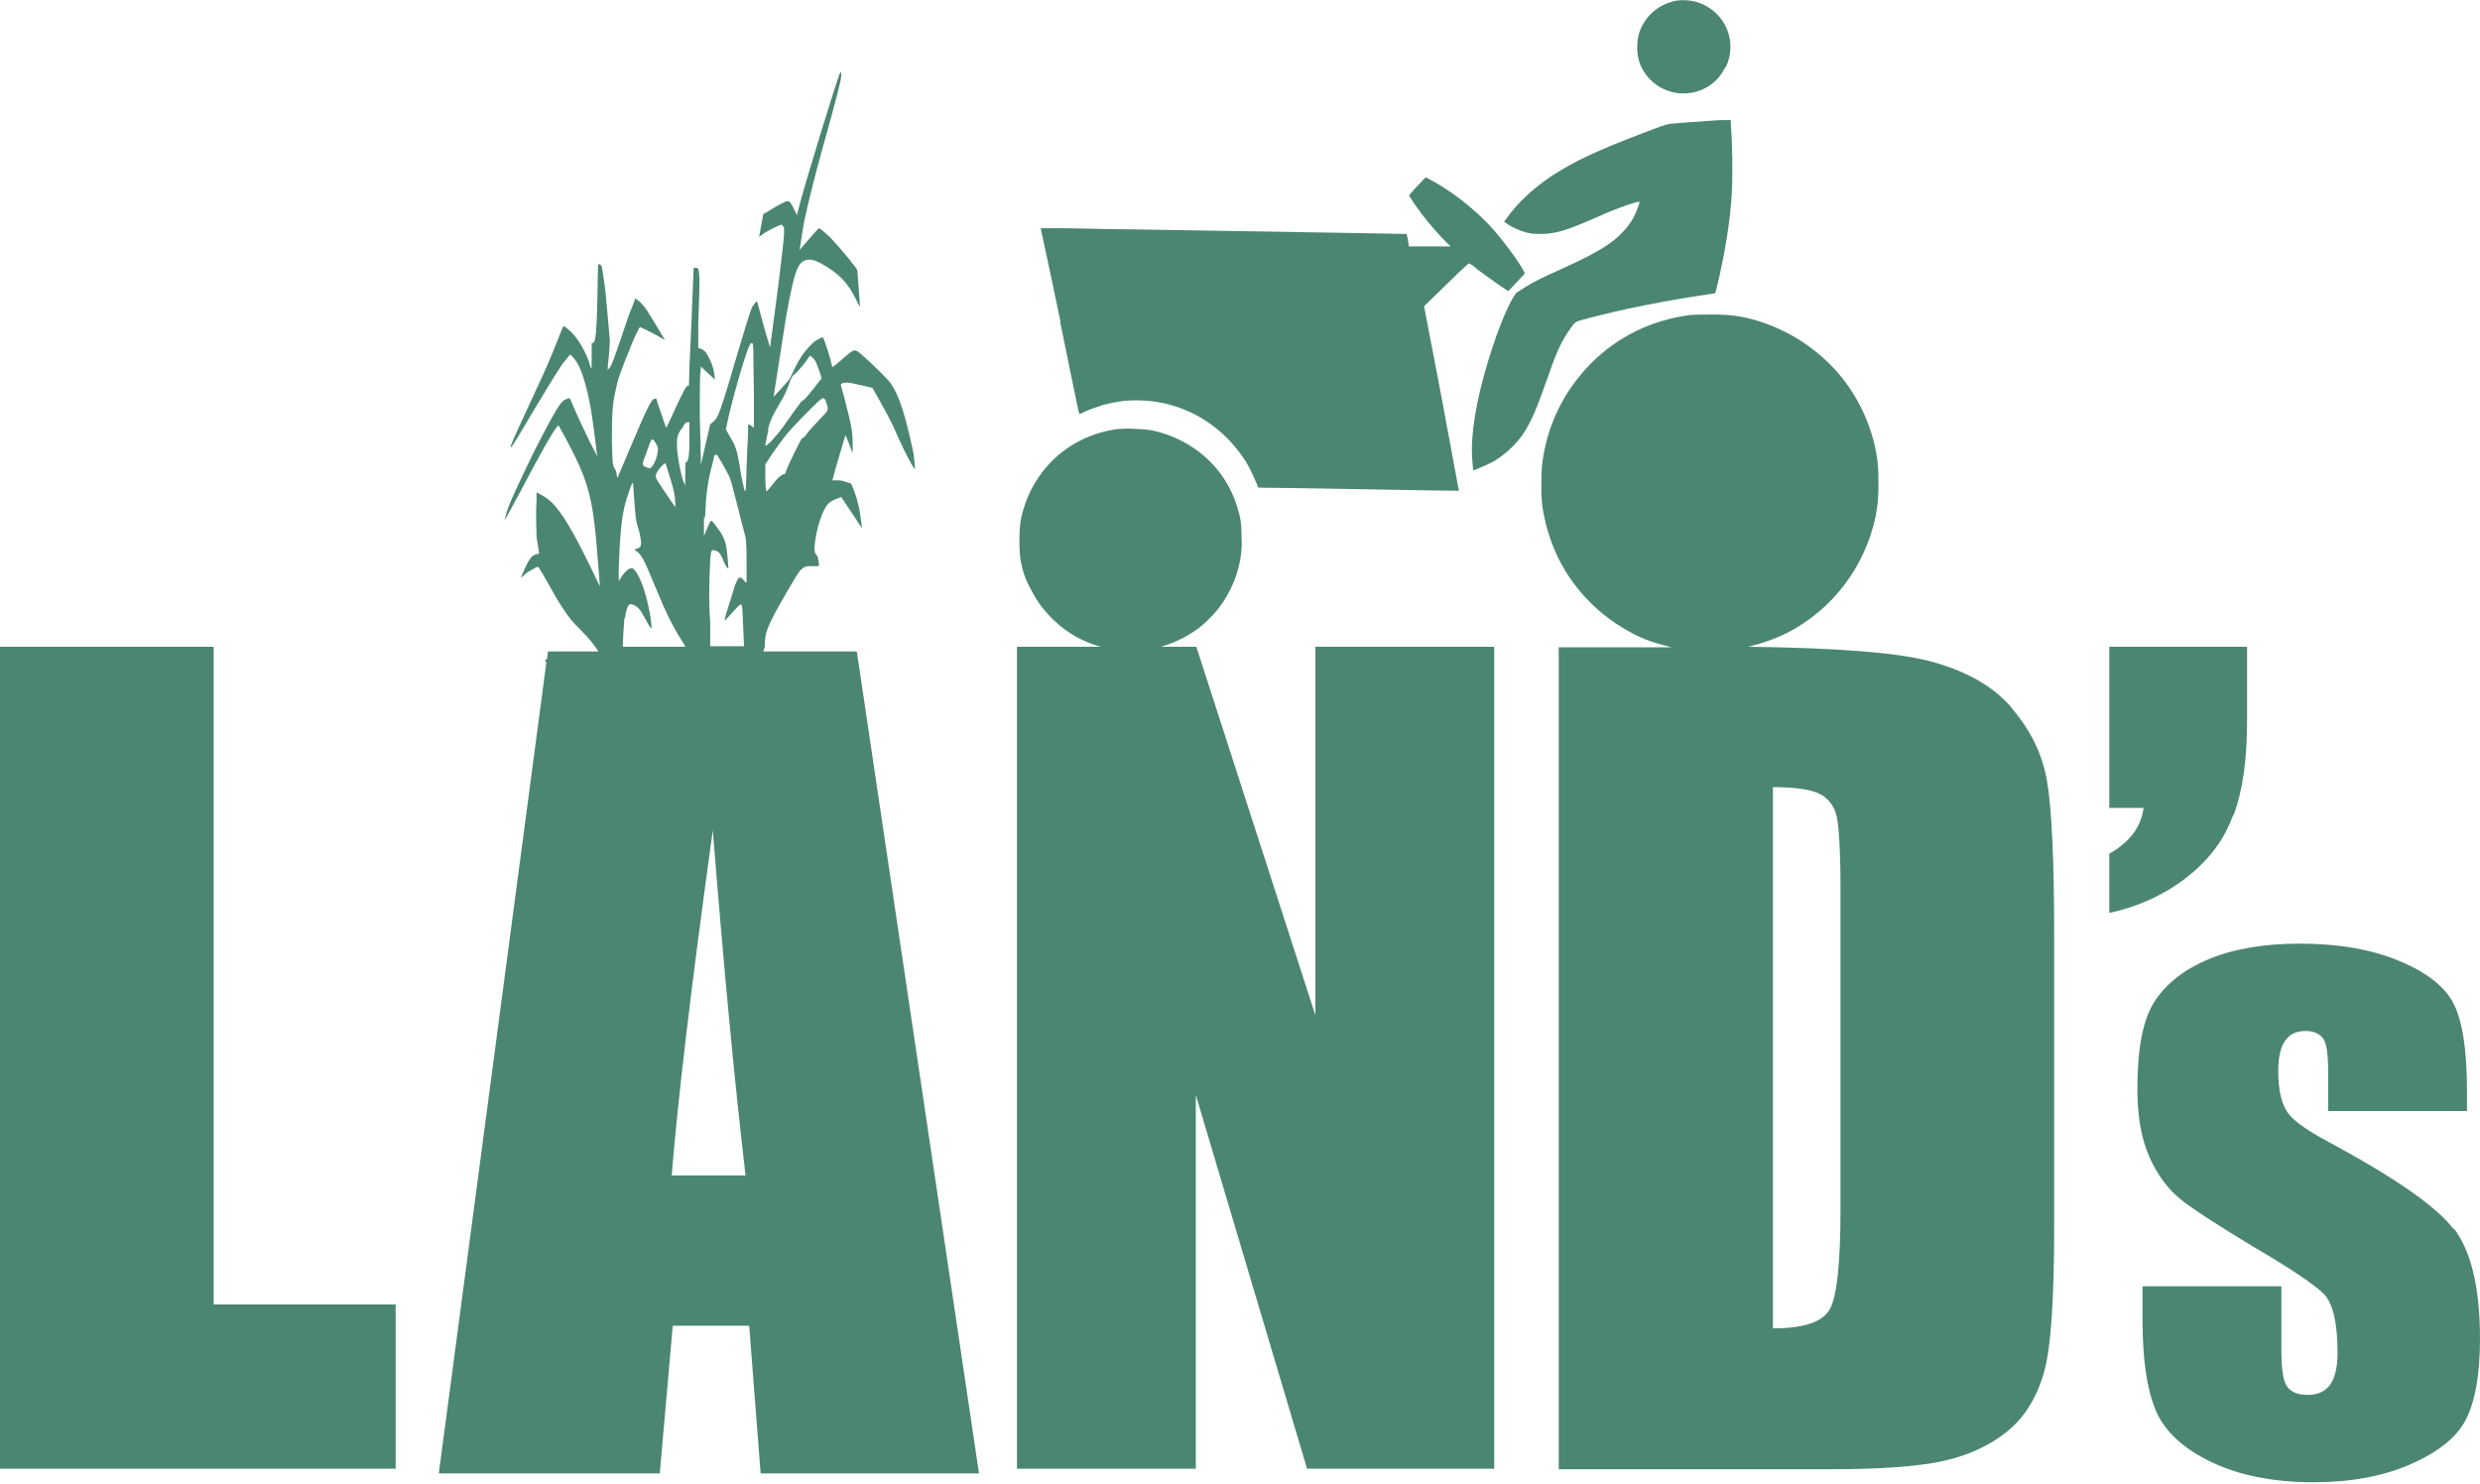
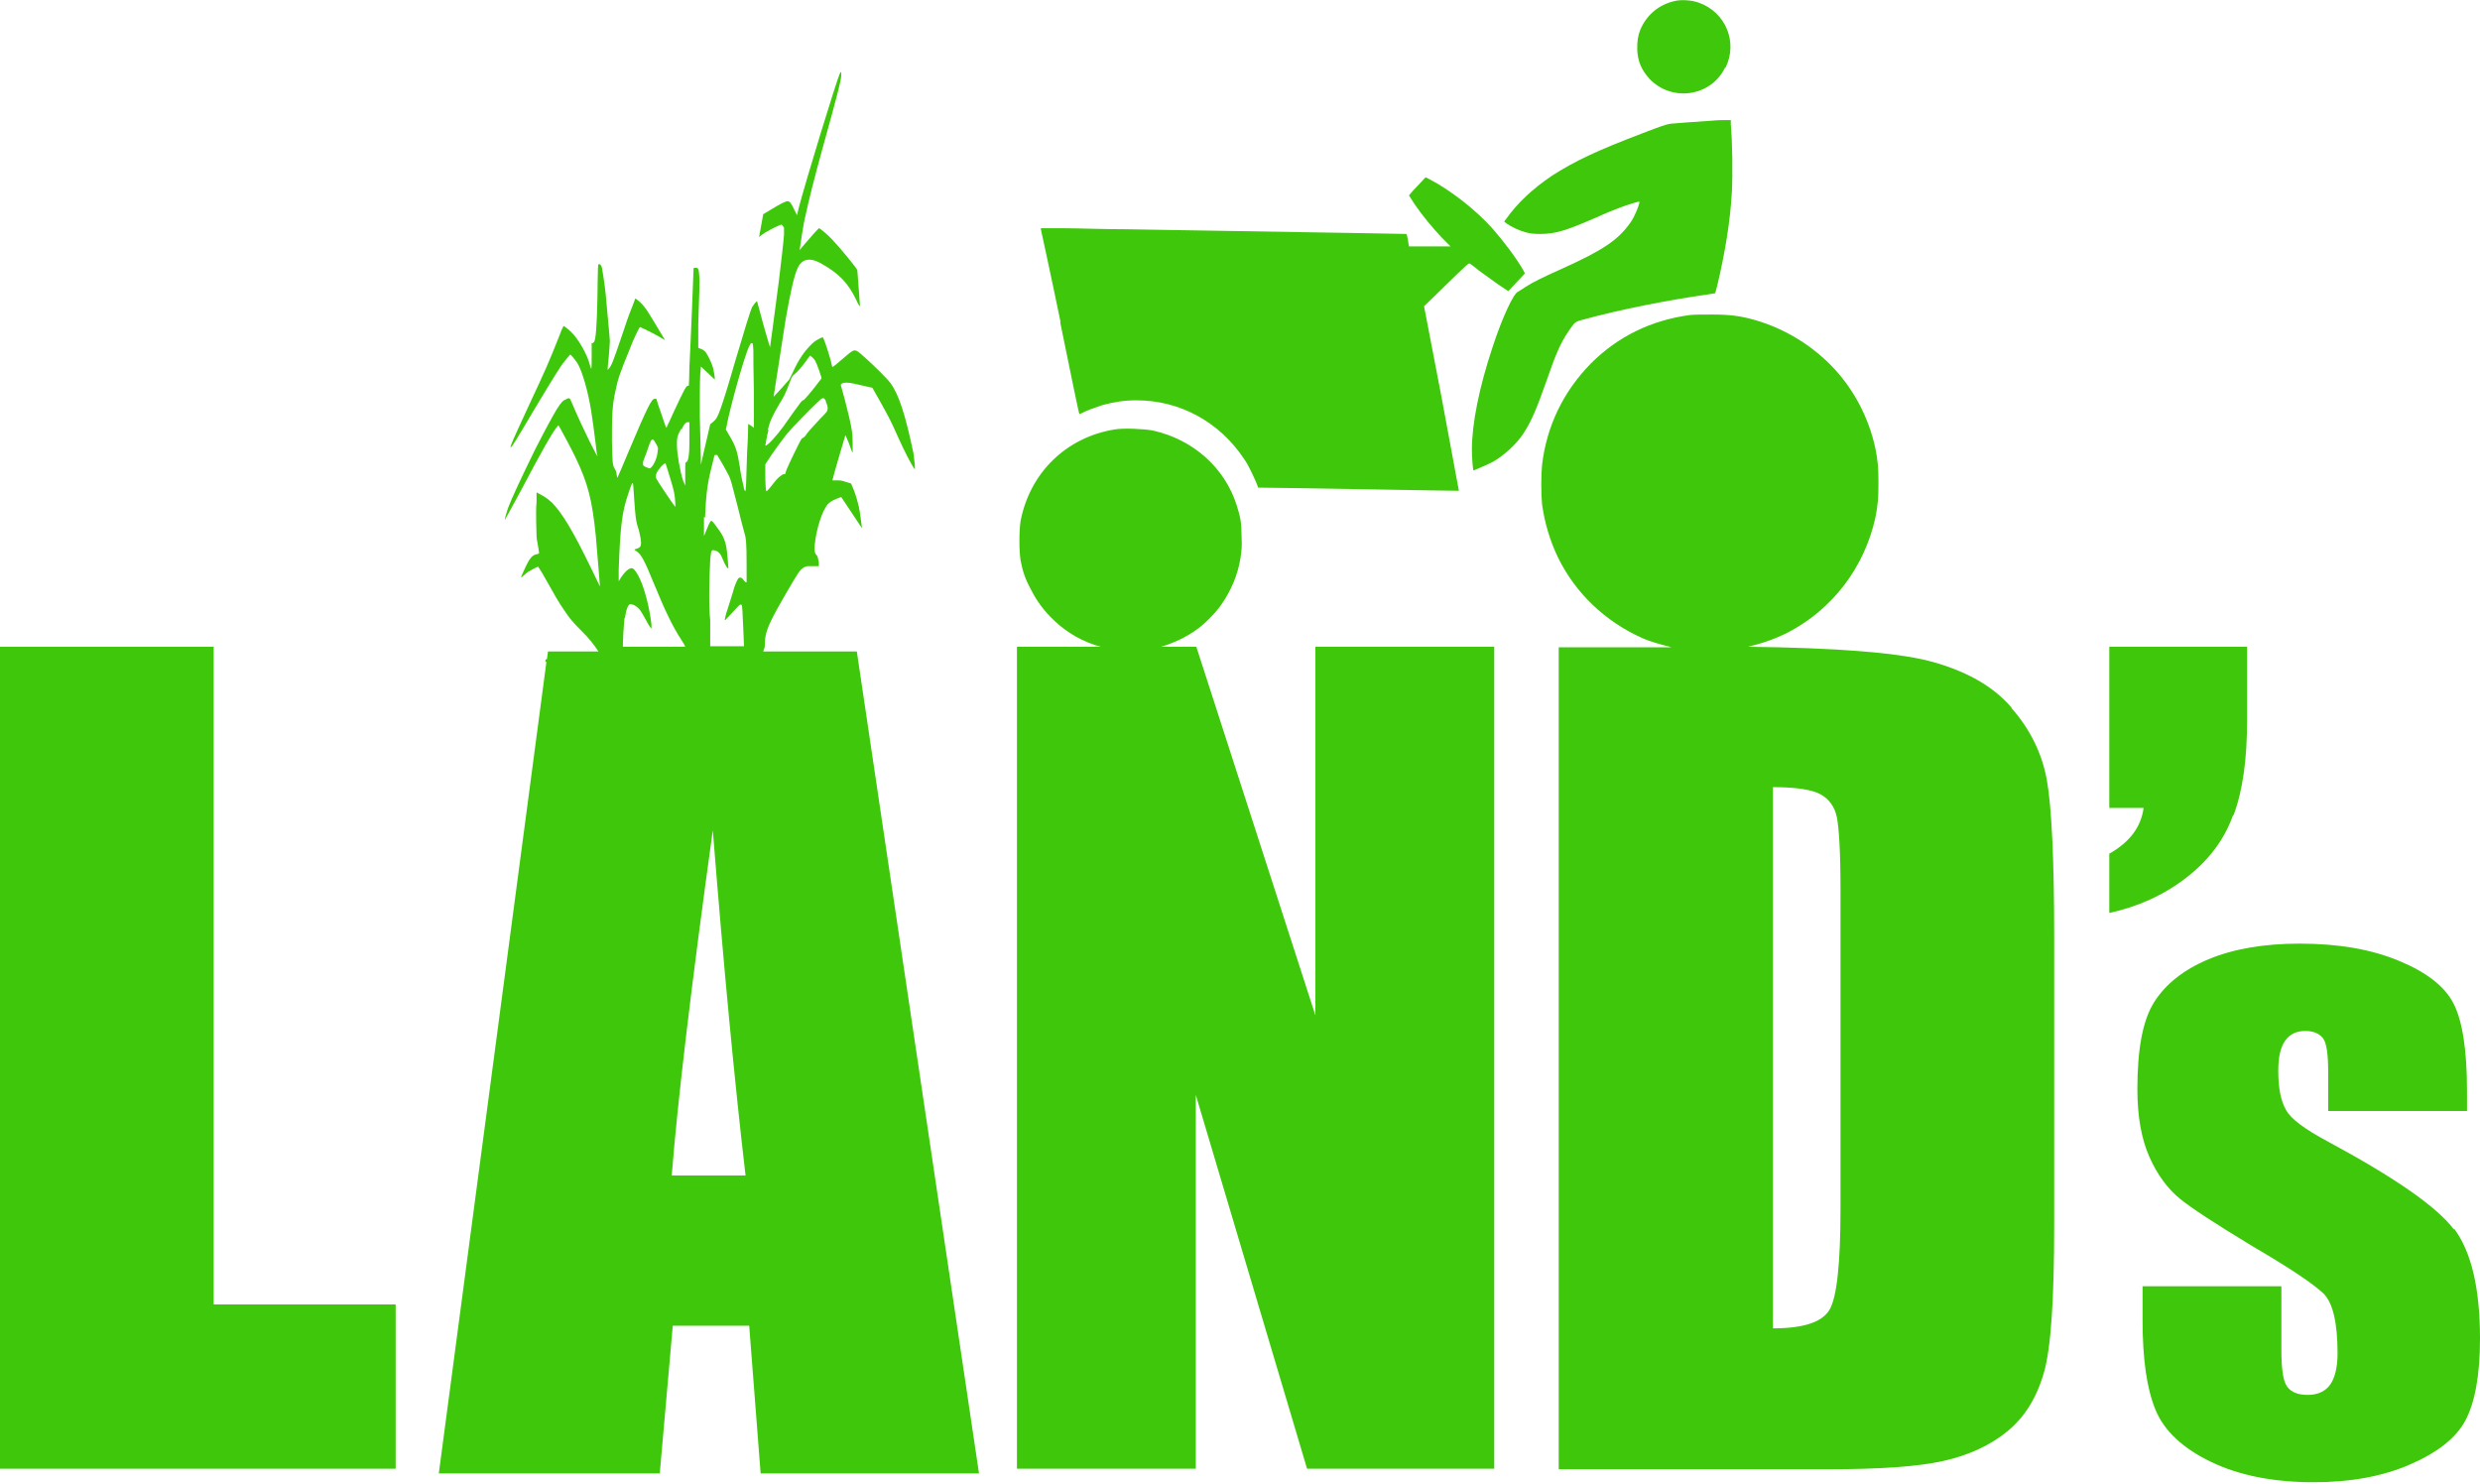
<svg xmlns="http://www.w3.org/2000/svg" id="_イヤー_2" viewBox="0 0 47.7 28.53">
  <defs>
-     <style>.cls-1{fill:#4B8673;}</style>
+     <style>.cls-1{fill:#3EC70B;}</style>
  </defs>
  <g id="_イヤー_1-2">
    <g>
      <polygon class="cls-1" points="4.11 12.44 0 12.44 0 28.25 7.61 28.25 7.61 25.09 4.11 25.09 4.11 12.44" />
      <path class="cls-1" d="M14.71,12.44v-.03c0-.17,.03-.29,.14-.51,.08-.17,.47-.84,.52-.9,.04-.06,.1-.1,.16-.11,.02,0,.08,0,.13,0h.09v-.07c-.02-.1-.02-.12-.05-.15-.03-.03-.04-.08-.03-.19,.03-.3,.14-.65,.25-.78,.05-.05,.08-.07,.18-.11l.08-.03,.2,.3c.11,.17,.2,.3,.2,.3,0,0-.04-.32-.06-.41-.03-.12-.05-.2-.1-.33l-.05-.12-.1-.03c-.08-.03-.11-.03-.18-.03-.04,0-.08,0-.08,0,0-.02,.22-.78,.25-.87,0,0,.03,.06,.07,.16,.03,.09,.06,.17,.07,.18,0,0,0-.07,0-.17,0-.26-.03-.37-.15-.85l-.08-.29,.02-.02s.02-.02,.09-.02c.07,0,.16,.02,.37,.07l.13,.03,.13,.23c.14,.25,.23,.41,.36,.71,.12,.27,.26,.54,.32,.62,.02,.03,0-.15-.02-.3-.16-.76-.28-1.12-.44-1.35-.06-.08-.3-.32-.49-.49-.22-.19-.18-.19-.43,.02-.1,.09-.19,.16-.2,.16,0,0,0-.01-.01-.03-.03-.16-.15-.51-.17-.54,0,0-.04,0-.08,.03-.06,.03-.09,.05-.15,.11-.14,.14-.24,.29-.35,.53l-.07,.14-.15,.17c-.08,.09-.15,.16-.15,.16,0,0,.18-1.17,.23-1.48,.09-.52,.17-.88,.24-1.01,.08-.16,.23-.19,.43-.08,.36,.2,.53,.38,.69,.71,.03,.07,.06,.12,.07,.12,0,0,0,0,0-.02,0-.03-.05-.65-.05-.67,0-.03-.31-.41-.5-.61-.09-.09-.23-.21-.24-.2,0,0-.09,.09-.19,.21-.1,.11-.18,.21-.18,.21,0,0,.07-.5,.11-.65,.06-.28,.17-.73,.34-1.34,.3-1.08,.34-1.25,.35-1.36,0-.08,0-.09-.02-.06-.06,.11-.68,2.14-.8,2.61l-.03,.13-.05-.1c-.06-.13-.09-.17-.13-.17s-.14,.05-.32,.16l-.15,.09-.08,.44s.02-.02,.05-.04c.03-.02,.08-.06,.11-.07,.06-.04,.25-.13,.27-.13,0,0,.02,.01,.03,.03l.02,.03v.13c-.01,.15-.05,.48-.1,.9-.09,.7-.17,1.28-.17,1.27,0,0-.13-.43-.19-.67l-.06-.22-.04,.04s-.04,.06-.05,.07c-.04,.08-.14,.41-.33,1.05-.15,.52-.22,.74-.28,.91-.06,.17-.09,.21-.15,.26l-.05,.04-.09,.39-.09,.39v-.13c0-.07-.01-.42-.02-.79,0-.64,0-.8,.02-.94v-.03l.14,.13c.07,.07,.13,.12,.13,.12,0-.04-.02-.17-.04-.24-.03-.1-.11-.26-.15-.3-.02-.02-.05-.04-.08-.05l-.05-.02v-.12c0-.06,0-.21,0-.33,.02-.61,.03-.82,.02-.93-.01-.14-.02-.16-.07-.16-.03,0-.04,0-.04,.02,0,.02-.05,1.32-.08,1.89,0,.17-.01,.33-.01,.34,0,.02,0,.02-.02,.02-.03,0-.07,.07-.27,.5-.06,.14-.12,.26-.13,.28,0,.02-.02,.03-.02,.02,0,0-.05-.13-.09-.26-.05-.14-.09-.26-.09-.27,0-.02-.01-.02-.04-.02-.06,.01-.13,.14-.51,1.04-.1,.24-.19,.45-.2,.47,0,.02-.01,.01-.02-.05,0-.05-.02-.09-.04-.12-.04-.07-.04-.12-.05-.52,0-.45,0-.68,.07-.98,.04-.21,.09-.35,.27-.79,.05-.14,.18-.42,.2-.43,0,0,.18,.08,.34,.17,.08,.05,.14,.08,.14,.08,0,0-.28-.47-.34-.56-.06-.09-.13-.17-.19-.21l-.04-.03-.06,.16c-.09,.22-.1,.27-.21,.59-.16,.47-.19,.55-.24,.6-.03,.04-.03,.06,0-.24,.01-.13,.02-.26,.02-.29,0-.05-.05-.55-.08-.9-.02-.2-.06-.44-.07-.5-.01-.05-.03-.08-.06-.08-.02,0-.02-.01-.03,.69-.01,.48-.03,.75-.06,.8,0,.01-.02,.02-.03,.03h-.02v.25c0,.15,0,.24-.01,.24,0,0-.02-.04-.03-.09-.05-.19-.22-.49-.36-.62-.04-.04-.13-.11-.14-.11,0,0-.04,.07-.07,.16-.22,.56-.3,.73-.58,1.33-.2,.43-.28,.61-.32,.7-.01,.03-.03,.07-.04,.1-.01,.03-.02,.04,0,.04,.02-.01,.09-.12,.45-.73,.36-.6,.51-.84,.57-.91,.05-.06,.11-.14,.12-.14,.01,0,.12,.13,.15,.19,.09,.17,.19,.52,.25,.89,.02,.12,.06,.41,.09,.66,.01,.1,.02,.19,.03,.2,.04,.12-.28-.51-.49-1.01-.02-.05-.04-.09-.05-.09,0,0-.04,0-.06,.02-.06,.02-.09,.05-.18,.19-.09,.15-.21,.37-.42,.78-.25,.51-.46,.96-.51,1.1-.03,.08-.08,.25-.07,.25,0,0,.13-.23,.28-.51,.48-.91,.62-1.14,.7-1.25l.05-.06,.02,.03c.03,.05,.25,.46,.31,.59,.24,.5,.32,.82,.39,1.51,.03,.33,.08,.98,.08,.97,0,0-.08-.16-.17-.35-.35-.72-.55-1.05-.75-1.26-.07-.06-.1-.09-.19-.14l-.11-.06v.19c-.02,.21,0,.52,0,.65,0,.05,.02,.14,.03,.2,.01,.06,.02,.12,.02,.13,0,0-.02,.02-.05,.02-.09,.02-.14,.08-.25,.33-.03,.06-.05,.12-.05,.12s.02-.01,.04-.03c.02-.02,.06-.05,.08-.07,.05-.03,.19-.11,.21-.11,0,0,.07,.1,.14,.23,.19,.34,.26,.46,.35,.59,.11,.17,.18,.25,.34,.41,.16,.16,.23,.25,.33,.4h-.97l-.02,.15h-.02s-.01,.02-.01,.03v.02h.02l-2.07,15.61h4.25l.25-2.84h1.47l.22,2.84h4.2l-2.35-15.81h-1.8Zm1.17-4.72c.04,.08,.05,.13,.03,.18,0,.02-.07,.09-.14,.16-.16,.17-.24,.26-.27,.31-.01,.02-.04,.04-.05,.05-.02,0-.04,.03-.05,.05-.04,.07-.23,.46-.27,.56l-.03,.09h-.03s-.08,.03-.18,.16c-.1,.13-.14,.17-.15,.17-.01-.01-.02-.13-.02-.32v-.2l.04-.06c.1-.16,.3-.43,.38-.53,.11-.13,.45-.48,.58-.6,.11-.1,.12-.11,.17-.02Zm-1.11,.54c.04-.16,.08-.25,.22-.49,.1-.16,.12-.21,.19-.39,.05-.14,.06-.15,.1-.18,.06-.05,.14-.14,.22-.25,.04-.06,.08-.11,.08-.11,0,0,.02,.01,.04,.03,.02,.02,.05,.05,.06,.07,.03,.05,.13,.33,.12,.34-.22,.29-.32,.4-.35,.42-.02,0-.04,.03-.05,.04-.07,.09-.24,.33-.33,.46-.13,.18-.32,.39-.35,.37,0,0,.03-.18,.06-.3Zm-.79-.09c.07-.36,.34-1.33,.43-1.51,.03-.06,.03-.06,.05-.06,.02,0,.02,0,.03,.13,0,.07,0,.43,.01,.81v.69l-.05-.04s-.06-.04-.06-.03c0,0,0,.24-.02,.53-.02,.64-.02,.76-.04,.76,0,0-.01-.02-.02-.05,0-.02-.02-.09-.03-.14-.01-.05-.04-.18-.05-.28-.05-.31-.08-.4-.2-.6l-.07-.12,.02-.08Zm-.42,1.79c.02-.43,.04-.64,.13-.99,.03-.11,.05-.21,.05-.21,0,0,.01-.01,.03-.01,.02,0,.03,0,.04,.03,.07,.11,.18,.31,.21,.37,.04,.09,.05,.13,.17,.6,.05,.2,.1,.41,.12,.47,.04,.13,.05,.2,.05,.64v.34h-.02s-.04-.04-.05-.06c-.03-.03-.04-.03-.06-.03-.02,0-.03,.01-.06,.07-.02,.04-.05,.12-.07,.2-.02,.07-.07,.22-.1,.32-.04,.11-.06,.21-.06,.22,0,.02,0,.02,.13-.12,.07-.08,.14-.15,.15-.16,.05-.03,.05-.01,.06,.11,.01,.24,.03,.6,.03,.68h-.65v-.12c0-.16,0-.22,0-.38-.03-.27-.02-.76,0-1.16,.02-.2,.02-.2,.1-.18,.06,.02,.1,.06,.13,.14,.06,.15,.11,.22,.12,.2,0,0-.02-.31-.04-.41-.02-.1-.05-.19-.11-.28-.06-.09-.15-.21-.17-.22-.02-.01-.04,.02-.1,.17l-.05,.12v-.06s0-.17,0-.31Zm-.45-1.7c.05-.11,.08-.14,.12-.14,.02,0,.03,0,.03,0,0,0,0,.06,0,.12,0,.06,0,.19,0,.28,0,.23-.02,.35-.06,.37-.02,0-.02,.02-.02,.19,0,.1,0,.2,0,.22v.04l-.04-.09c-.06-.18-.12-.53-.12-.69,0-.13,0-.17,.08-.31Zm-.39,.71s.06-.06,.08-.06c0,0,.01,.03,.02,.06,.01,.04,.05,.15,.08,.26,.06,.2,.08,.27,.09,.46,0,.07,0,.07,0,.06-.04-.04-.36-.52-.37-.55-.02-.06,.01-.13,.1-.23Zm-.33-.15s.05-.12,.07-.19c.06-.17,.07-.19,.11-.17,0,0,.03,.04,.05,.08,.04,.07,.04,.07,.03,.14-.01,.13-.08,.29-.15,.33-.01,0-.1-.03-.12-.05-.02-.02-.02-.07,.01-.14Zm-.37,3.07c.02-.16,.06-.26,.1-.27,.04,0,.1,.02,.16,.08,.04,.04,.07,.09,.13,.2,.04,.08,.09,.16,.1,.17l.02,.02v-.08c-.03-.27-.12-.66-.22-.87-.05-.11-.11-.2-.15-.21-.05-.01-.13,.05-.21,.17l-.05,.08v-.22c.03-.82,.06-1.11,.19-1.48,.07-.21,.08-.23,.09-.14,0,.02,.01,.16,.02,.29,.02,.28,.03,.38,.06,.48,.04,.11,.07,.27,.07,.33,0,.07-.02,.09-.07,.11-.07,.02-.07,.02-.02,.05,.1,.07,.15,.17,.34,.63,.22,.54,.36,.82,.52,1.07,.04,.06,.07,.11,.08,.14h-1.2c0-.13,.02-.46,.03-.55Zm.9,10.72c.11-1.4,.37-3.61,.79-6.64,.21,2.64,.42,4.85,.63,6.64h-1.42Z" />
      <path class="cls-1" d="M25.31,19.56l-2.3-7.12h-.68c.24-.07,.48-.18,.7-.34,.14-.1,.36-.32,.46-.47,.19-.27,.32-.58,.37-.9,.02-.15,.03-.2,.02-.41,0-.26-.02-.37-.09-.59-.23-.74-.85-1.28-1.62-1.45-.16-.03-.56-.05-.73-.02-.93,.15-1.63,.83-1.81,1.76-.03,.19-.03,.57,0,.76,.04,.21,.09,.36,.2,.56,.11,.22,.25,.41,.44,.59,.26,.25,.57,.42,.9,.51h-1.61v15.81h3.44v-7.19l2.14,7.19h3.6V12.44h-3.44v7.12Z" />
      <path class="cls-1" d="M38.69,13.61c-.36-.42-.9-.72-1.6-.9-.63-.16-1.79-.25-3.47-.27,.26-.06,.52-.15,.76-.27,.87-.45,1.48-1.26,1.69-2.21,.05-.25,.06-.38,.06-.67s-.01-.42-.06-.67c-.13-.6-.43-1.17-.87-1.61-.4-.4-.89-.69-1.43-.85-.28-.08-.48-.11-.83-.11-.21,0-.35,0-.44,.01-.74,.1-1.38,.41-1.9,.93-.53,.54-.85,1.2-.94,1.95-.02,.19-.02,.57,0,.76,.05,.36,.15,.69,.3,1.01,.34,.7,.91,1.24,1.62,1.56,.18,.08,.38,.13,.57,.18h-2.17v15.81h5.19c.98,0,1.72-.05,2.21-.16s.9-.3,1.23-.57,.56-.64,.7-1.12,.2-1.43,.2-2.85v-5.54c0-1.5-.05-2.5-.14-3.01s-.32-.98-.68-1.39Zm-3.29,9.64c0,1.05-.07,1.7-.21,1.94s-.5,.36-1.09,.36V15.14c.45,0,.76,.05,.92,.14s.27,.24,.31,.44,.07,.66,.07,1.38v6.14Z" />
      <path class="cls-1" d="M42.96,15.68c.18-.48,.26-1.09,.26-1.82v-1.42h-2.65v3.1h.66c-.05,.37-.27,.66-.66,.88v1.14c.55-.12,1.04-.34,1.47-.67s.74-.73,.91-1.21Z" />
      <path class="cls-1" d="M47.2,23.65c-.33-.44-1.14-1-2.42-1.69-.45-.24-.72-.44-.81-.61-.1-.17-.15-.42-.15-.75,0-.26,.04-.45,.13-.58,.09-.13,.22-.19,.39-.19,.16,0,.27,.05,.34,.14,.07,.09,.1,.31,.1,.66v.74h2.67v-.39c0-.79-.09-1.35-.26-1.68s-.52-.6-1.05-.82-1.16-.33-1.91-.33c-.68,0-1.27,.1-1.75,.3-.48,.2-.83,.48-1.05,.83-.22,.35-.32,.91-.32,1.67,0,.53,.08,.96,.23,1.3,.15,.34,.35,.61,.58,.8,.23,.19,.71,.5,1.42,.93,.72,.42,1.16,.72,1.35,.9,.18,.18,.27,.56,.27,1.15,0,.27-.05,.47-.14,.6s-.24,.2-.43,.2-.32-.05-.4-.16c-.08-.11-.11-.35-.11-.72v-1.21h-2.67v.65c0,.75,.08,1.32,.25,1.73,.17,.41,.53,.74,1.07,1s1.2,.39,1.97,.39c.7,0,1.32-.11,1.85-.34s.89-.51,1.07-.85c.18-.34,.28-.86,.28-1.57,0-.98-.17-1.68-.5-2.12Z" />
      <path class="cls-1" d="M33.19,1.3c.24-.49,0-1.07-.52-1.25-.14-.05-.34-.06-.46-.03-.31,.07-.54,.27-.66,.55-.05,.13-.06,.22-.06,.38,.01,.23,.08,.39,.23,.56,.43,.46,1.19,.35,1.46-.21Z" />
      <path class="cls-1" d="M30.15,6.4c.14-.21,.14-.21,.29-.25,.73-.2,1.65-.38,2.43-.49l.12-.02,.04-.15c.15-.63,.25-1.24,.28-1.79,.02-.37,.01-.97-.02-1.31v-.08h-.1c-.05,0-.16,0-.25,.01-.43,.03-.72,.05-.81,.06-.08,.01-.19,.05-.53,.18-.92,.35-1.31,.54-1.75,.82-.37,.25-.66,.52-.88,.83l-.04,.05,.05,.04c.08,.06,.25,.14,.37,.17,.08,.02,.14,.03,.27,.03,.3,0,.49-.06,1.09-.32,.15-.07,.35-.15,.43-.18,.13-.05,.38-.13,.39-.12,.02,.02-.1,.31-.17,.4-.23,.33-.52,.53-1.32,.89-.4,.18-.54,.25-.7,.35-.07,.05-.13,.08-.14,.09-.09,.03-.31,.51-.49,1.06-.26,.78-.4,1.48-.4,1.98,0,.16,.02,.38,.03,.4,0,0,.29-.12,.38-.17,.22-.13,.44-.33,.58-.54,.15-.23,.25-.46,.44-1,.18-.52,.27-.73,.41-.94Z" />
      <path class="cls-1" d="M20.39,6.19c.2,.97,.36,1.77,.37,1.77,0,0,.03,0,.06-.02,.09-.05,.27-.11,.39-.15,.23-.06,.41-.09,.65-.09,.84,0,1.6,.42,2.07,1.13,.08,.11,.19,.35,.24,.47l.03,.08h.06s.9,.01,1.93,.03c1.03,.02,1.87,.03,1.87,.03,0,0-.15-.8-.33-1.78l-.34-1.77,.31-.3c.55-.54,.55-.53,.57-.52,0,0,.09,.06,.17,.13,.08,.06,.25,.18,.36,.26l.21,.14,.16-.17,.16-.17-.03-.06c-.13-.23-.38-.56-.59-.8-.33-.37-.82-.75-1.23-.96l-.06-.03-.16,.17c-.09,.09-.16,.18-.16,.18,0,0,.05,.08,.11,.17,.15,.22,.35,.46,.53,.65l.16,.16h-.16c-.09,0-.27,0-.4,0h-.24l-.02-.12c-.01-.06-.02-.11-.03-.12,0,0-1.01-.02-5.37-.09-.42,0-.96-.02-1.21-.02h-.45v.02s.18,.82,.38,1.79Z" />
    </g>
  </g>
</svg>
